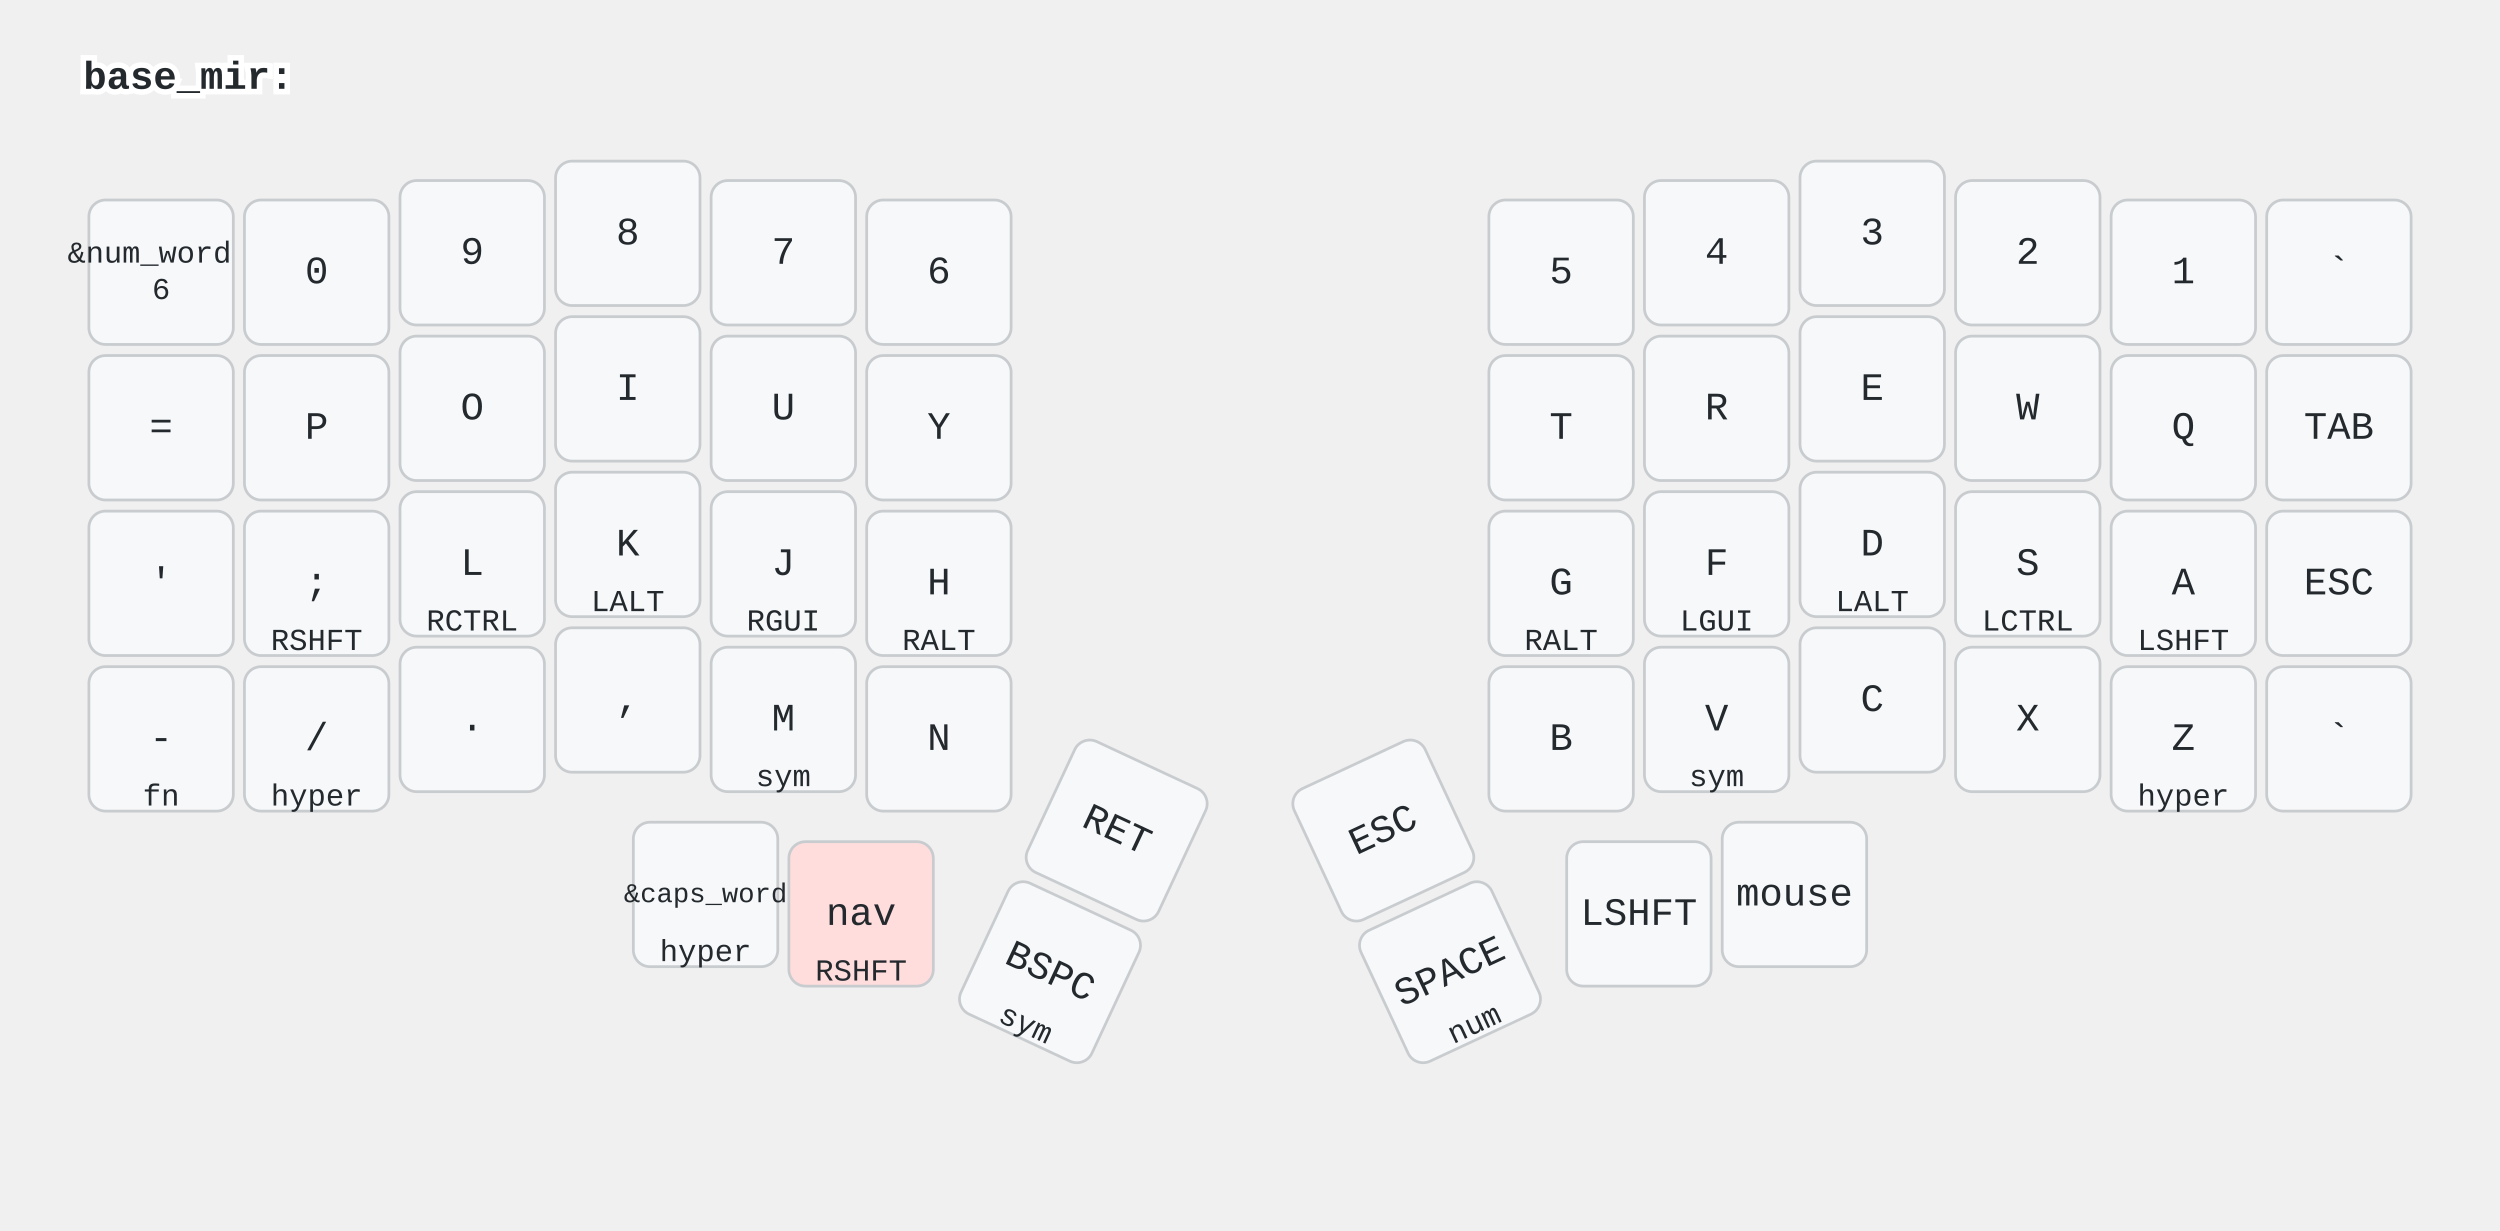
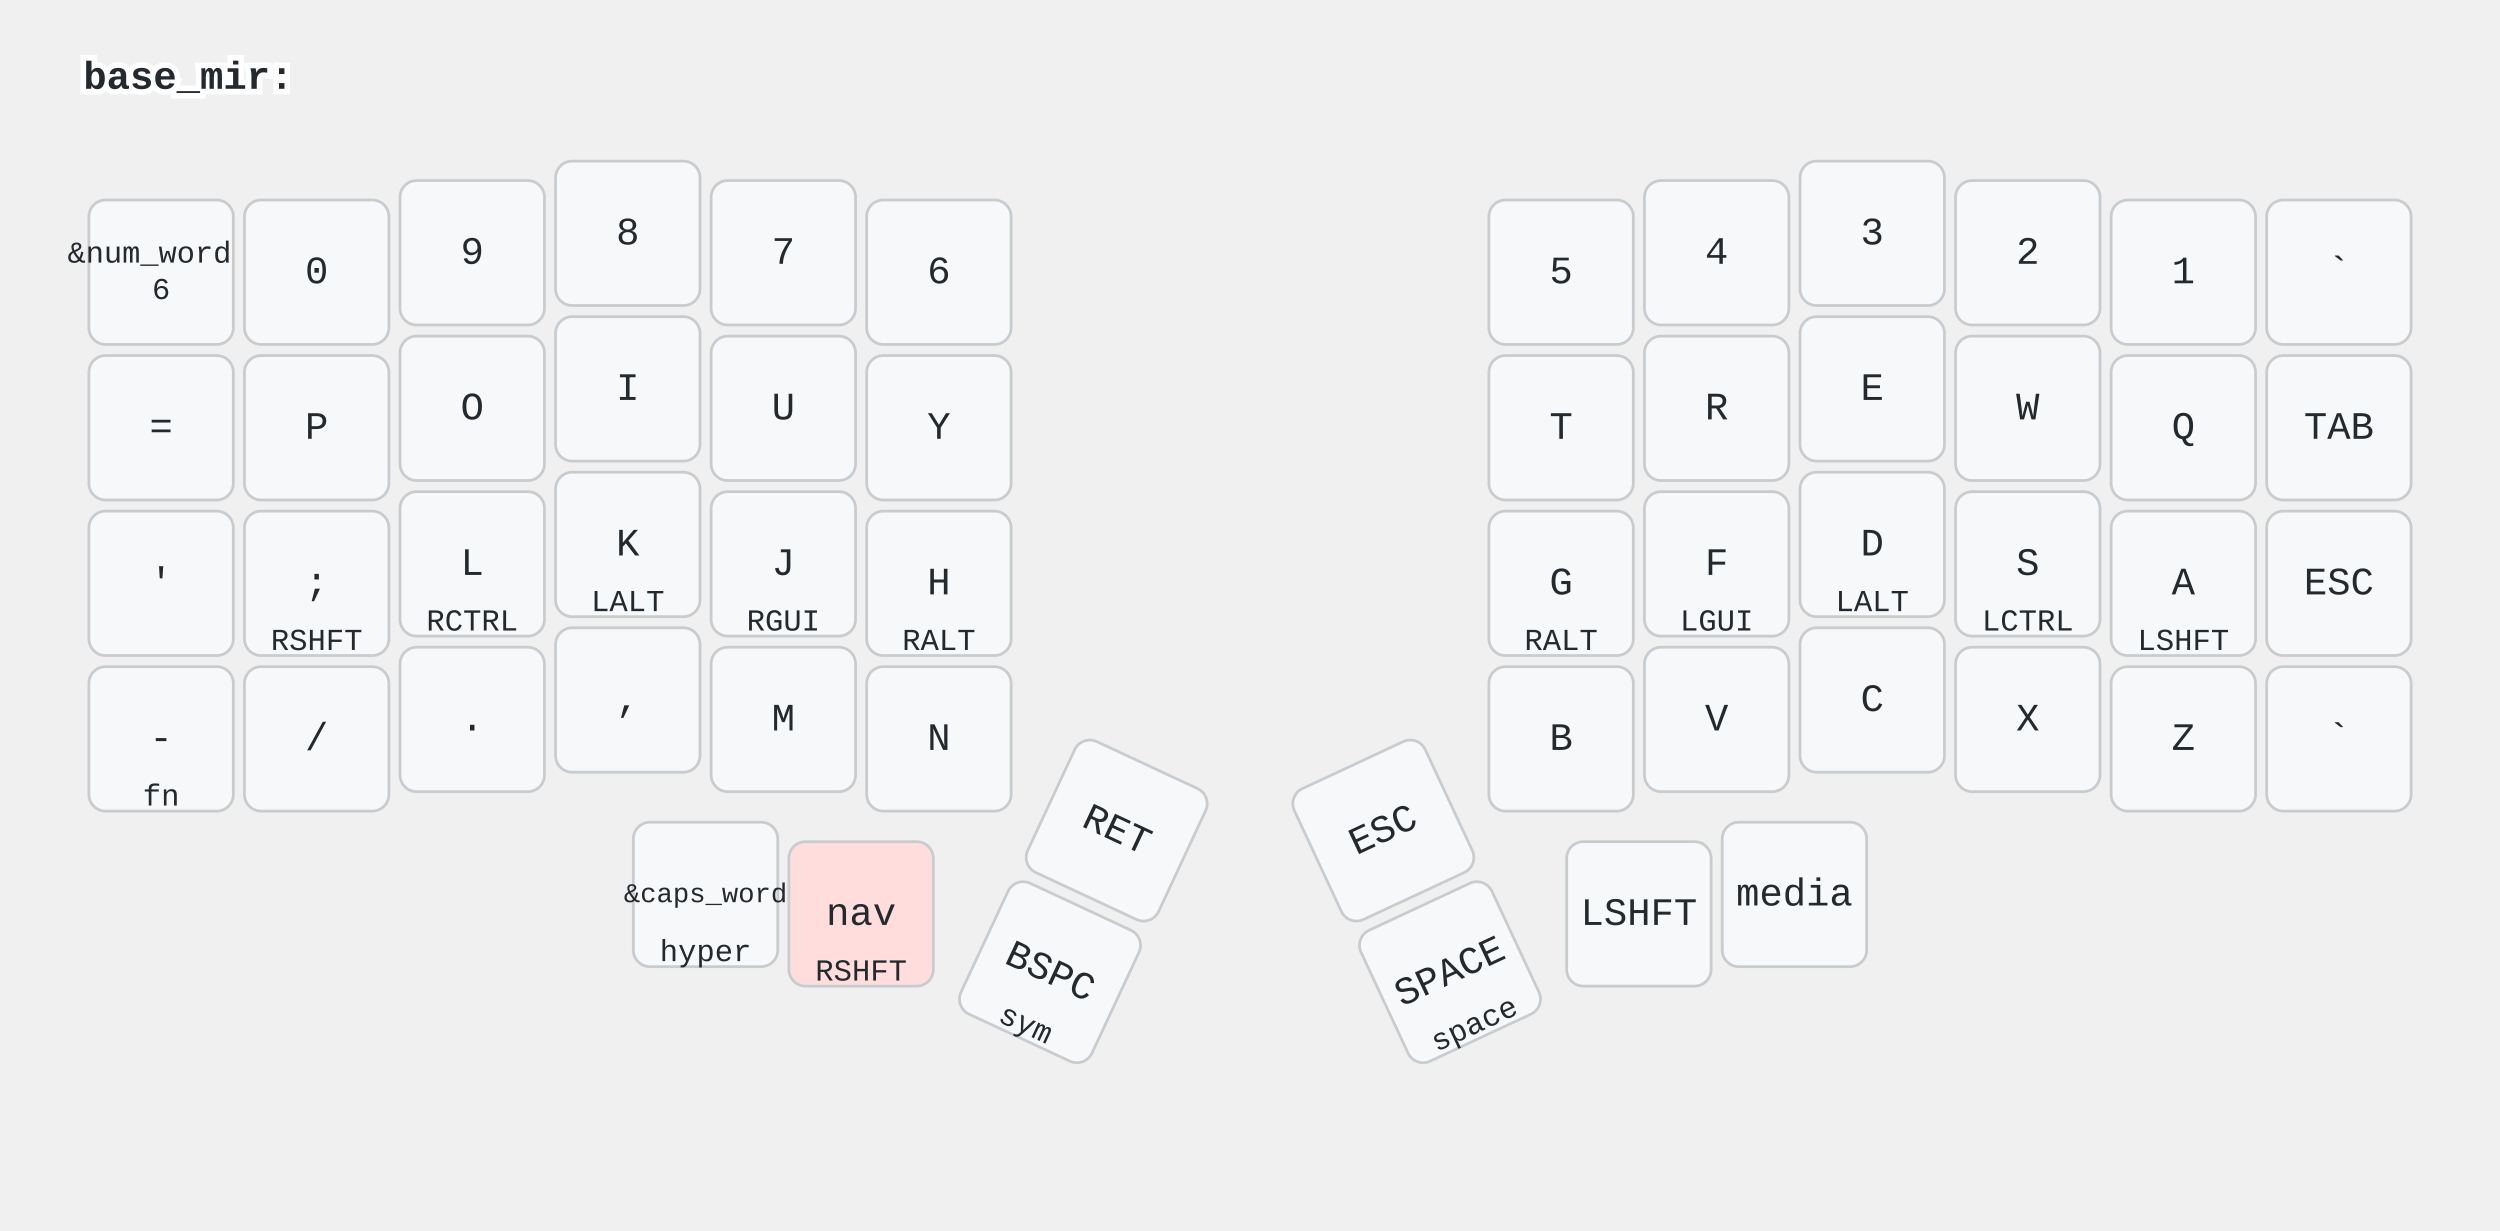
<svg xmlns="http://www.w3.org/2000/svg" width="900" height="443" viewBox="0 0 900 443" class="keymap">
  <style>/* inherit to force styles through use tags */
svg path {
    fill: inherit;
}

/* font and background color specifications */
svg.keymap {
    font-family: SFMono-Regular,Consolas,Liberation Mono,Menlo,monospace;
    font-size: 14px;
    font-kerning: normal;
    text-rendering: optimizeLegibility;
    fill: #24292e;
}

/* default key styling */
rect.key {
    fill: #f6f8fa;
}

rect.key, rect.combo {
    stroke: #c9cccf;
    stroke-width: 1;
}

/* default key side styling, only used is draw_key_sides is set */
rect.side {
    filter: brightness(90%);
}

/* color accent for combo boxes */
rect.combo, rect.combo-separate {
    fill: #cdf;
}

/* color accent for held keys */
rect.held, rect.combo.held {
    fill: #fdd;
}

/* color accent for ghost (optional) keys */
rect.ghost, rect.combo.ghost {
    stroke-dasharray: 4, 4;
    stroke-width: 2;
}

text {
    text-anchor: middle;
    dominant-baseline: middle;
}

/* styling for layer labels */
text.label {
    font-weight: bold;
    text-anchor: start;
    stroke: white;
    stroke-width: 4;
    paint-order: stroke;
}

/* styling for optional footer */
text.footer {
    text-anchor: end;
    dominant-baseline: auto;
    stroke: white;
    stroke-width: 4;
    paint-order: stroke;
}

/* styling for combo tap, and key non-tap label text */
text.combo, text.hold, text.shifted, text.left, text.right, text.tl, text.tr, text.bl, text.br {
    font-size: 11px;
}

text.hold, text.bl, text.br {
    text-anchor: middle;
    dominant-baseline: auto;
}

text.shifted, text.tl, text.tr {
    text-anchor: middle;
    dominant-baseline: hanging;
}

text.left, text.tl, text.bl {
    text-anchor: start;
}

text.right, text.tr, text.br {
    text-anchor: end;
}

text.layer-activator {
    text-decoration: underline;
}

/* styling for hold/shifted label text in combo box */
text.combo.hold, text.combo.shifted, text.combo.left, text.combo.right {
    font-size: 8px;
}

/* lighter symbol for transparent keys */
text.trans {
    fill: #7b7e81;
}

/* styling for combo dendrons */
path.combo {
    stroke-width: 1;
    stroke: gray;
    fill: none;
}

/* Start Tabler Icons Cleanup */
/* cannot use height/width with glyphs */
.icon-tabler &gt; path {
    fill: inherit;
    stroke: inherit;
    stroke-width: 2;
}
/* hide tabler's default box */
.icon-tabler &gt; path[stroke="none"][fill="none"] {
    visibility: hidden;
}
/* End Tabler Icons Cleanup */
</style>
  <g transform="translate(30, 0)" class="layer-base_mir">
    <text x="0" y="28" class="label" id="base_mir">base_mir:</text>
    <g transform="translate(0, 56)">
      <g transform="translate(28, 42)" class="key keypos-0">
        <rect rx="6" ry="6" x="-26" y="-26" width="52" height="52" class="key" />
        <text x="0" y="0" class="key tap">
          <tspan x="0" dy="-0.6em" style="font-size: 78%">&amp;num_word</tspan>
          <tspan x="0" dy="1.2em" style="font-size: 78%">6</tspan>
        </text>
      </g>
      <g transform="translate(84, 42)" class="key keypos-1">
        <rect rx="6" ry="6" x="-26" y="-26" width="52" height="52" class="key" />
        <text x="0" y="0" class="key tap">0</text>
      </g>
      <g transform="translate(140, 35)" class="key keypos-2">
        <rect rx="6" ry="6" x="-26" y="-26" width="52" height="52" class="key" />
        <text x="0" y="0" class="key tap">9</text>
      </g>
      <g transform="translate(196, 28)" class="key keypos-3">
        <rect rx="6" ry="6" x="-26" y="-26" width="52" height="52" class="key" />
        <text x="0" y="0" class="key tap">8</text>
      </g>
      <g transform="translate(252, 35)" class="key keypos-4">
        <rect rx="6" ry="6" x="-26" y="-26" width="52" height="52" class="key" />
        <text x="0" y="0" class="key tap">7</text>
      </g>
      <g transform="translate(308, 42)" class="key keypos-5">
        <rect rx="6" ry="6" x="-26" y="-26" width="52" height="52" class="key" />
        <text x="0" y="0" class="key tap">6</text>
      </g>
      <g transform="translate(532, 42)" class="key keypos-6">
        <rect rx="6" ry="6" x="-26" y="-26" width="52" height="52" class="key" />
        <text x="0" y="0" class="key tap">5</text>
      </g>
      <g transform="translate(588, 35)" class="key keypos-7">
        <rect rx="6" ry="6" x="-26" y="-26" width="52" height="52" class="key" />
        <text x="0" y="0" class="key tap">4</text>
      </g>
      <g transform="translate(644, 28)" class="key keypos-8">
        <rect rx="6" ry="6" x="-26" y="-26" width="52" height="52" class="key" />
        <text x="0" y="0" class="key tap">3</text>
      </g>
      <g transform="translate(700, 35)" class="key keypos-9">
        <rect rx="6" ry="6" x="-26" y="-26" width="52" height="52" class="key" />
        <text x="0" y="0" class="key tap">2</text>
      </g>
      <g transform="translate(756, 42)" class="key keypos-10">
        <rect rx="6" ry="6" x="-26" y="-26" width="52" height="52" class="key" />
        <text x="0" y="0" class="key tap">1</text>
      </g>
      <g transform="translate(812, 42)" class="key keypos-11">
        <rect rx="6" ry="6" x="-26" y="-26" width="52" height="52" class="key" />
        <text x="0" y="0" class="key tap">`</text>
      </g>
      <g transform="translate(28, 98)" class="key keypos-12">
        <rect rx="6" ry="6" x="-26" y="-26" width="52" height="52" class="key" />
        <text x="0" y="0" class="key tap">=</text>
      </g>
      <g transform="translate(84, 98)" class="key keypos-13">
        <rect rx="6" ry="6" x="-26" y="-26" width="52" height="52" class="key" />
        <text x="0" y="0" class="key tap">P</text>
      </g>
      <g transform="translate(140, 91)" class="key keypos-14">
        <rect rx="6" ry="6" x="-26" y="-26" width="52" height="52" class="key" />
        <text x="0" y="0" class="key tap">O</text>
      </g>
      <g transform="translate(196, 84)" class="key keypos-15">
        <rect rx="6" ry="6" x="-26" y="-26" width="52" height="52" class="key" />
        <text x="0" y="0" class="key tap">I</text>
      </g>
      <g transform="translate(252, 91)" class="key keypos-16">
        <rect rx="6" ry="6" x="-26" y="-26" width="52" height="52" class="key" />
        <text x="0" y="0" class="key tap">U</text>
      </g>
      <g transform="translate(308, 98)" class="key keypos-17">
        <rect rx="6" ry="6" x="-26" y="-26" width="52" height="52" class="key" />
        <text x="0" y="0" class="key tap">Y</text>
      </g>
      <g transform="translate(532, 98)" class="key keypos-18">
        <rect rx="6" ry="6" x="-26" y="-26" width="52" height="52" class="key" />
        <text x="0" y="0" class="key tap">T</text>
      </g>
      <g transform="translate(588, 91)" class="key keypos-19">
        <rect rx="6" ry="6" x="-26" y="-26" width="52" height="52" class="key" />
        <text x="0" y="0" class="key tap">R</text>
      </g>
      <g transform="translate(644, 84)" class="key keypos-20">
        <rect rx="6" ry="6" x="-26" y="-26" width="52" height="52" class="key" />
        <text x="0" y="0" class="key tap">E</text>
      </g>
      <g transform="translate(700, 91)" class="key keypos-21">
        <rect rx="6" ry="6" x="-26" y="-26" width="52" height="52" class="key" />
        <text x="0" y="0" class="key tap">W</text>
      </g>
      <g transform="translate(756, 98)" class="key keypos-22">
        <rect rx="6" ry="6" x="-26" y="-26" width="52" height="52" class="key" />
        <text x="0" y="0" class="key tap">Q</text>
      </g>
      <g transform="translate(812, 98)" class="key keypos-23">
        <rect rx="6" ry="6" x="-26" y="-26" width="52" height="52" class="key" />
        <text x="0" y="0" class="key tap">TAB</text>
      </g>
      <g transform="translate(28, 154)" class="key keypos-24">
        <rect rx="6" ry="6" x="-26" y="-26" width="52" height="52" class="key" />
        <text x="0" y="0" class="key tap">'</text>
      </g>
      <g transform="translate(84, 154)" class="key keypos-25">
        <rect rx="6" ry="6" x="-26" y="-26" width="52" height="52" class="key" />
        <text x="0" y="0" class="key tap">;</text>
        <text x="0" y="24" class="key hold">RSHFT</text>
      </g>
      <g transform="translate(140, 147)" class="key keypos-26">
        <rect rx="6" ry="6" x="-26" y="-26" width="52" height="52" class="key" />
        <text x="0" y="0" class="key tap">L</text>
        <text x="0" y="24" class="key hold">RCTRL</text>
      </g>
      <g transform="translate(196, 140)" class="key keypos-27">
        <rect rx="6" ry="6" x="-26" y="-26" width="52" height="52" class="key" />
        <text x="0" y="0" class="key tap">K</text>
        <text x="0" y="24" class="key hold">LALT</text>
      </g>
      <g transform="translate(252, 147)" class="key keypos-28">
        <rect rx="6" ry="6" x="-26" y="-26" width="52" height="52" class="key" />
        <text x="0" y="0" class="key tap">J</text>
        <text x="0" y="24" class="key hold">RGUI</text>
      </g>
      <g transform="translate(308, 154)" class="key keypos-29">
        <rect rx="6" ry="6" x="-26" y="-26" width="52" height="52" class="key" />
        <text x="0" y="0" class="key tap">H</text>
        <text x="0" y="24" class="key hold">RALT</text>
      </g>
      <g transform="translate(532, 154)" class="key keypos-30">
        <rect rx="6" ry="6" x="-26" y="-26" width="52" height="52" class="key" />
        <text x="0" y="0" class="key tap">G</text>
        <text x="0" y="24" class="key hold">RALT</text>
      </g>
      <g transform="translate(588, 147)" class="key keypos-31">
        <rect rx="6" ry="6" x="-26" y="-26" width="52" height="52" class="key" />
        <text x="0" y="0" class="key tap">F</text>
        <text x="0" y="24" class="key hold">LGUI</text>
      </g>
      <g transform="translate(644, 140)" class="key keypos-32">
        <rect rx="6" ry="6" x="-26" y="-26" width="52" height="52" class="key" />
        <text x="0" y="0" class="key tap">D</text>
        <text x="0" y="24" class="key hold">LALT</text>
      </g>
      <g transform="translate(700, 147)" class="key keypos-33">
        <rect rx="6" ry="6" x="-26" y="-26" width="52" height="52" class="key" />
        <text x="0" y="0" class="key tap">S</text>
        <text x="0" y="24" class="key hold">LCTRL</text>
      </g>
      <g transform="translate(756, 154)" class="key keypos-34">
        <rect rx="6" ry="6" x="-26" y="-26" width="52" height="52" class="key" />
        <text x="0" y="0" class="key tap">A</text>
        <text x="0" y="24" class="key hold">LSHFT</text>
      </g>
      <g transform="translate(812, 154)" class="key keypos-35">
        <rect rx="6" ry="6" x="-26" y="-26" width="52" height="52" class="key" />
        <text x="0" y="0" class="key tap">ESC</text>
      </g>
      <g transform="translate(28, 210)" class="key keypos-36">
        <rect rx="6" ry="6" x="-26" y="-26" width="52" height="52" class="key" />
        <text x="0" y="0" class="key tap">-</text>
        <text x="0" y="24" class="key hold">fn</text>
      </g>
      <g transform="translate(84, 210)" class="key keypos-37">
        <rect rx="6" ry="6" x="-26" y="-26" width="52" height="52" class="key" />
        <text x="0" y="0" class="key tap">/</text>
-         <text x="0" y="24" class="key hold">hyper</text>
      </g>
      <g transform="translate(140, 203)" class="key keypos-38">
        <rect rx="6" ry="6" x="-26" y="-26" width="52" height="52" class="key" />
        <text x="0" y="0" class="key tap">.</text>
      </g>
      <g transform="translate(196, 196)" class="key keypos-39">
        <rect rx="6" ry="6" x="-26" y="-26" width="52" height="52" class="key" />
        <text x="0" y="0" class="key tap">,</text>
      </g>
      <g transform="translate(252, 203)" class="key keypos-40">
        <rect rx="6" ry="6" x="-26" y="-26" width="52" height="52" class="key" />
        <text x="0" y="0" class="key tap">M</text>
-         <text x="0" y="24" class="key hold">sym</text>
      </g>
      <g transform="translate(308, 210)" class="key keypos-41">
        <rect rx="6" ry="6" x="-26" y="-26" width="52" height="52" class="key" />
        <text x="0" y="0" class="key tap">N</text>
      </g>
      <g transform="translate(372, 243) rotate(25.0)" class="key keypos-42">
        <rect rx="6" ry="6" x="-26" y="-26" width="52" height="52" class="key" />
        <text x="0" y="0" class="key tap">RET</text>
      </g>
      <g transform="translate(468, 243) rotate(-25.0)" class="key keypos-43">
        <rect rx="6" ry="6" x="-26" y="-26" width="52" height="52" class="key" />
        <text x="0" y="0" class="key tap">ESC</text>
      </g>
      <g transform="translate(532, 210)" class="key keypos-44">
        <rect rx="6" ry="6" x="-26" y="-26" width="52" height="52" class="key" />
        <text x="0" y="0" class="key tap">B</text>
      </g>
      <g transform="translate(588, 203)" class="key keypos-45">
        <rect rx="6" ry="6" x="-26" y="-26" width="52" height="52" class="key" />
        <text x="0" y="0" class="key tap">V</text>
-         <text x="0" y="24" class="key hold">sym</text>
      </g>
      <g transform="translate(644, 196)" class="key keypos-46">
        <rect rx="6" ry="6" x="-26" y="-26" width="52" height="52" class="key" />
        <text x="0" y="0" class="key tap">C</text>
      </g>
      <g transform="translate(700, 203)" class="key keypos-47">
        <rect rx="6" ry="6" x="-26" y="-26" width="52" height="52" class="key" />
        <text x="0" y="0" class="key tap">X</text>
      </g>
      <g transform="translate(756, 210)" class="key keypos-48">
        <rect rx="6" ry="6" x="-26" y="-26" width="52" height="52" class="key" />
        <text x="0" y="0" class="key tap">Z</text>
-         <text x="0" y="24" class="key hold">hyper</text>
      </g>
      <g transform="translate(812, 210)" class="key keypos-49">
        <rect rx="6" ry="6" x="-26" y="-26" width="52" height="52" class="key" />
        <text x="0" y="0" class="key tap">`</text>
      </g>
      <g transform="translate(224, 266)" class="key keypos-50">
        <rect rx="6" ry="6" x="-26" y="-26" width="52" height="52" class="key" />
        <text x="0" y="0" class="key tap">
          <tspan style="font-size: 70%">&amp;caps_word</tspan>
        </text>
        <text x="0" y="24" class="key hold">hyper</text>
      </g>
      <g transform="translate(280, 273)" class="key held keypos-51">
        <rect rx="6" ry="6" x="-26" y="-26" width="52" height="52" class="key held" />
        <text x="0" y="0" class="key held tap">nav</text>
        <text x="0" y="24" class="key held hold">RSHFT</text>
      </g>
      <g transform="translate(348, 294) rotate(25.0)" class="key keypos-52">
        <rect rx="6" ry="6" x="-26" y="-26" width="52" height="52" class="key" />
        <text x="0" y="0" class="key tap">BSPC</text>
        <text x="0" y="24" class="key hold">sym</text>
      </g>
      <g transform="translate(492, 294) rotate(-25.0)" class="key keypos-53">
        <rect rx="6" ry="6" x="-26" y="-26" width="52" height="52" class="key" />
        <text x="0" y="0" class="key tap">SPACE</text>
-         <text x="0" y="24" class="key hold">num</text>
+         <text x="0" y="24" class="key hold">space</text>
      </g>
      <g transform="translate(560, 273)" class="key keypos-54">
        <rect rx="6" ry="6" x="-26" y="-26" width="52" height="52" class="key" />
        <text x="0" y="0" class="key tap">LSHFT</text>
      </g>
      <g transform="translate(616, 266)" class="key keypos-55">
        <rect rx="6" ry="6" x="-26" y="-26" width="52" height="52" class="key" />
-         <text x="0" y="0" class="key tap">mouse</text>
+         <text x="0" y="0" class="key tap">media</text>
      </g>
    </g>
  </g>
</svg>
